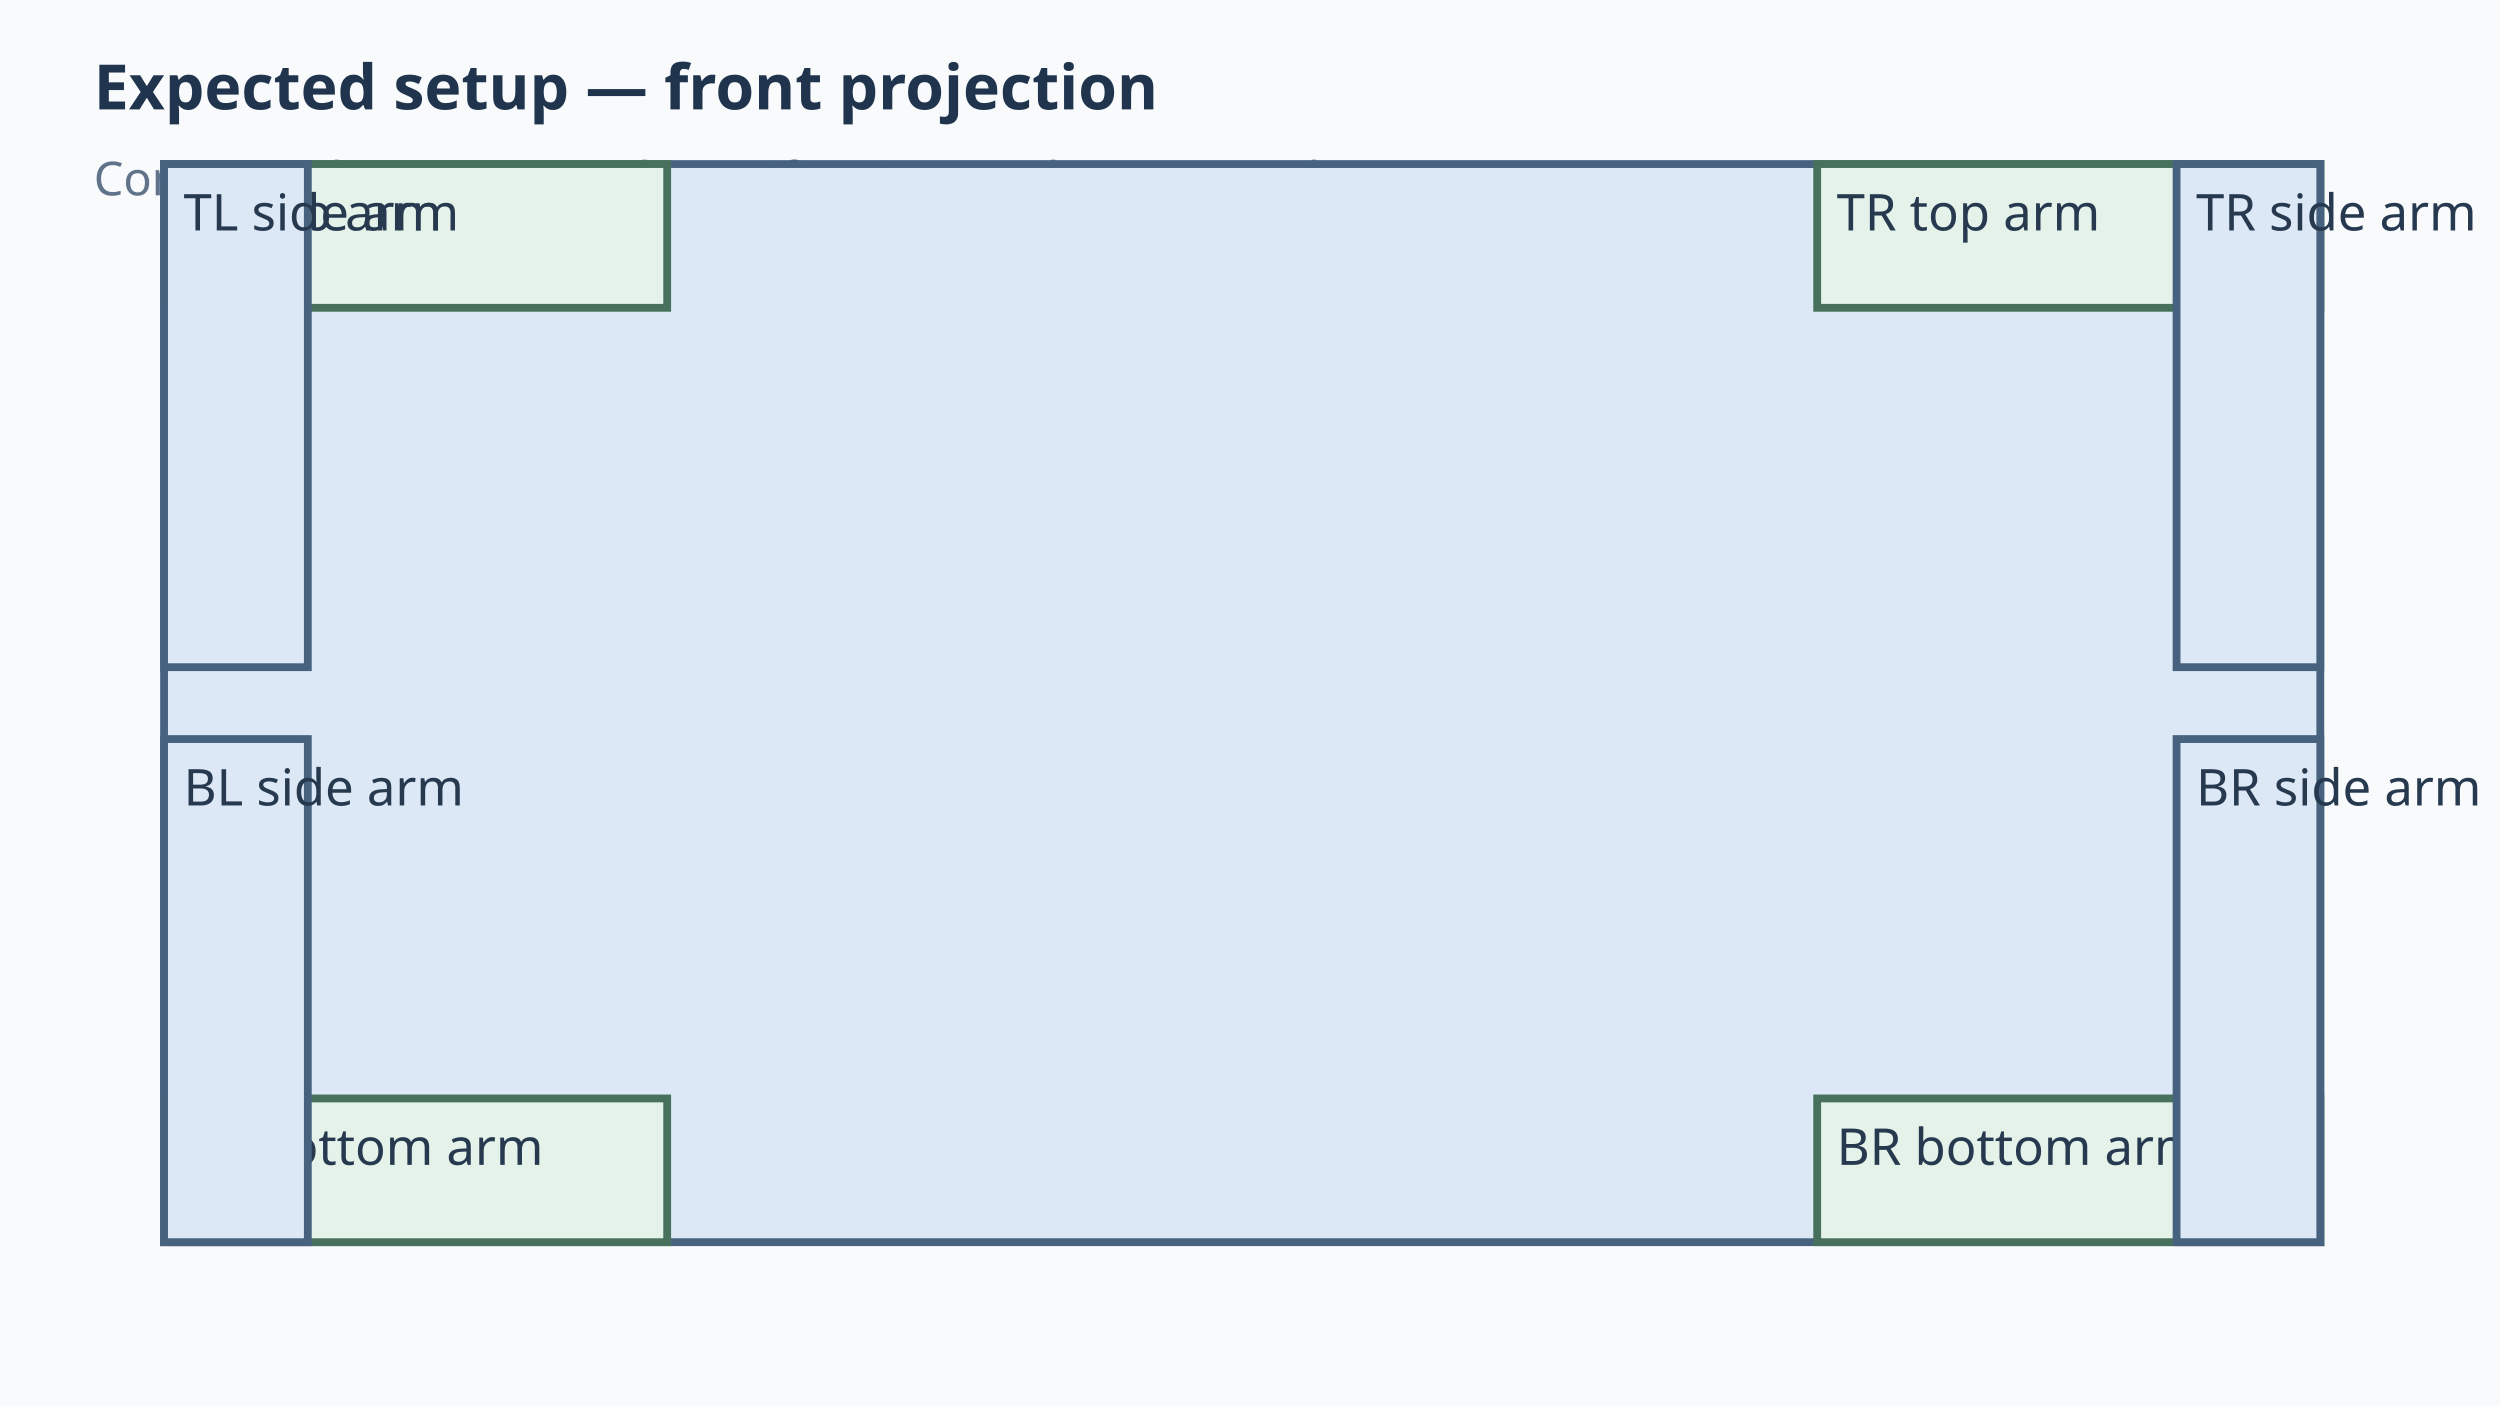
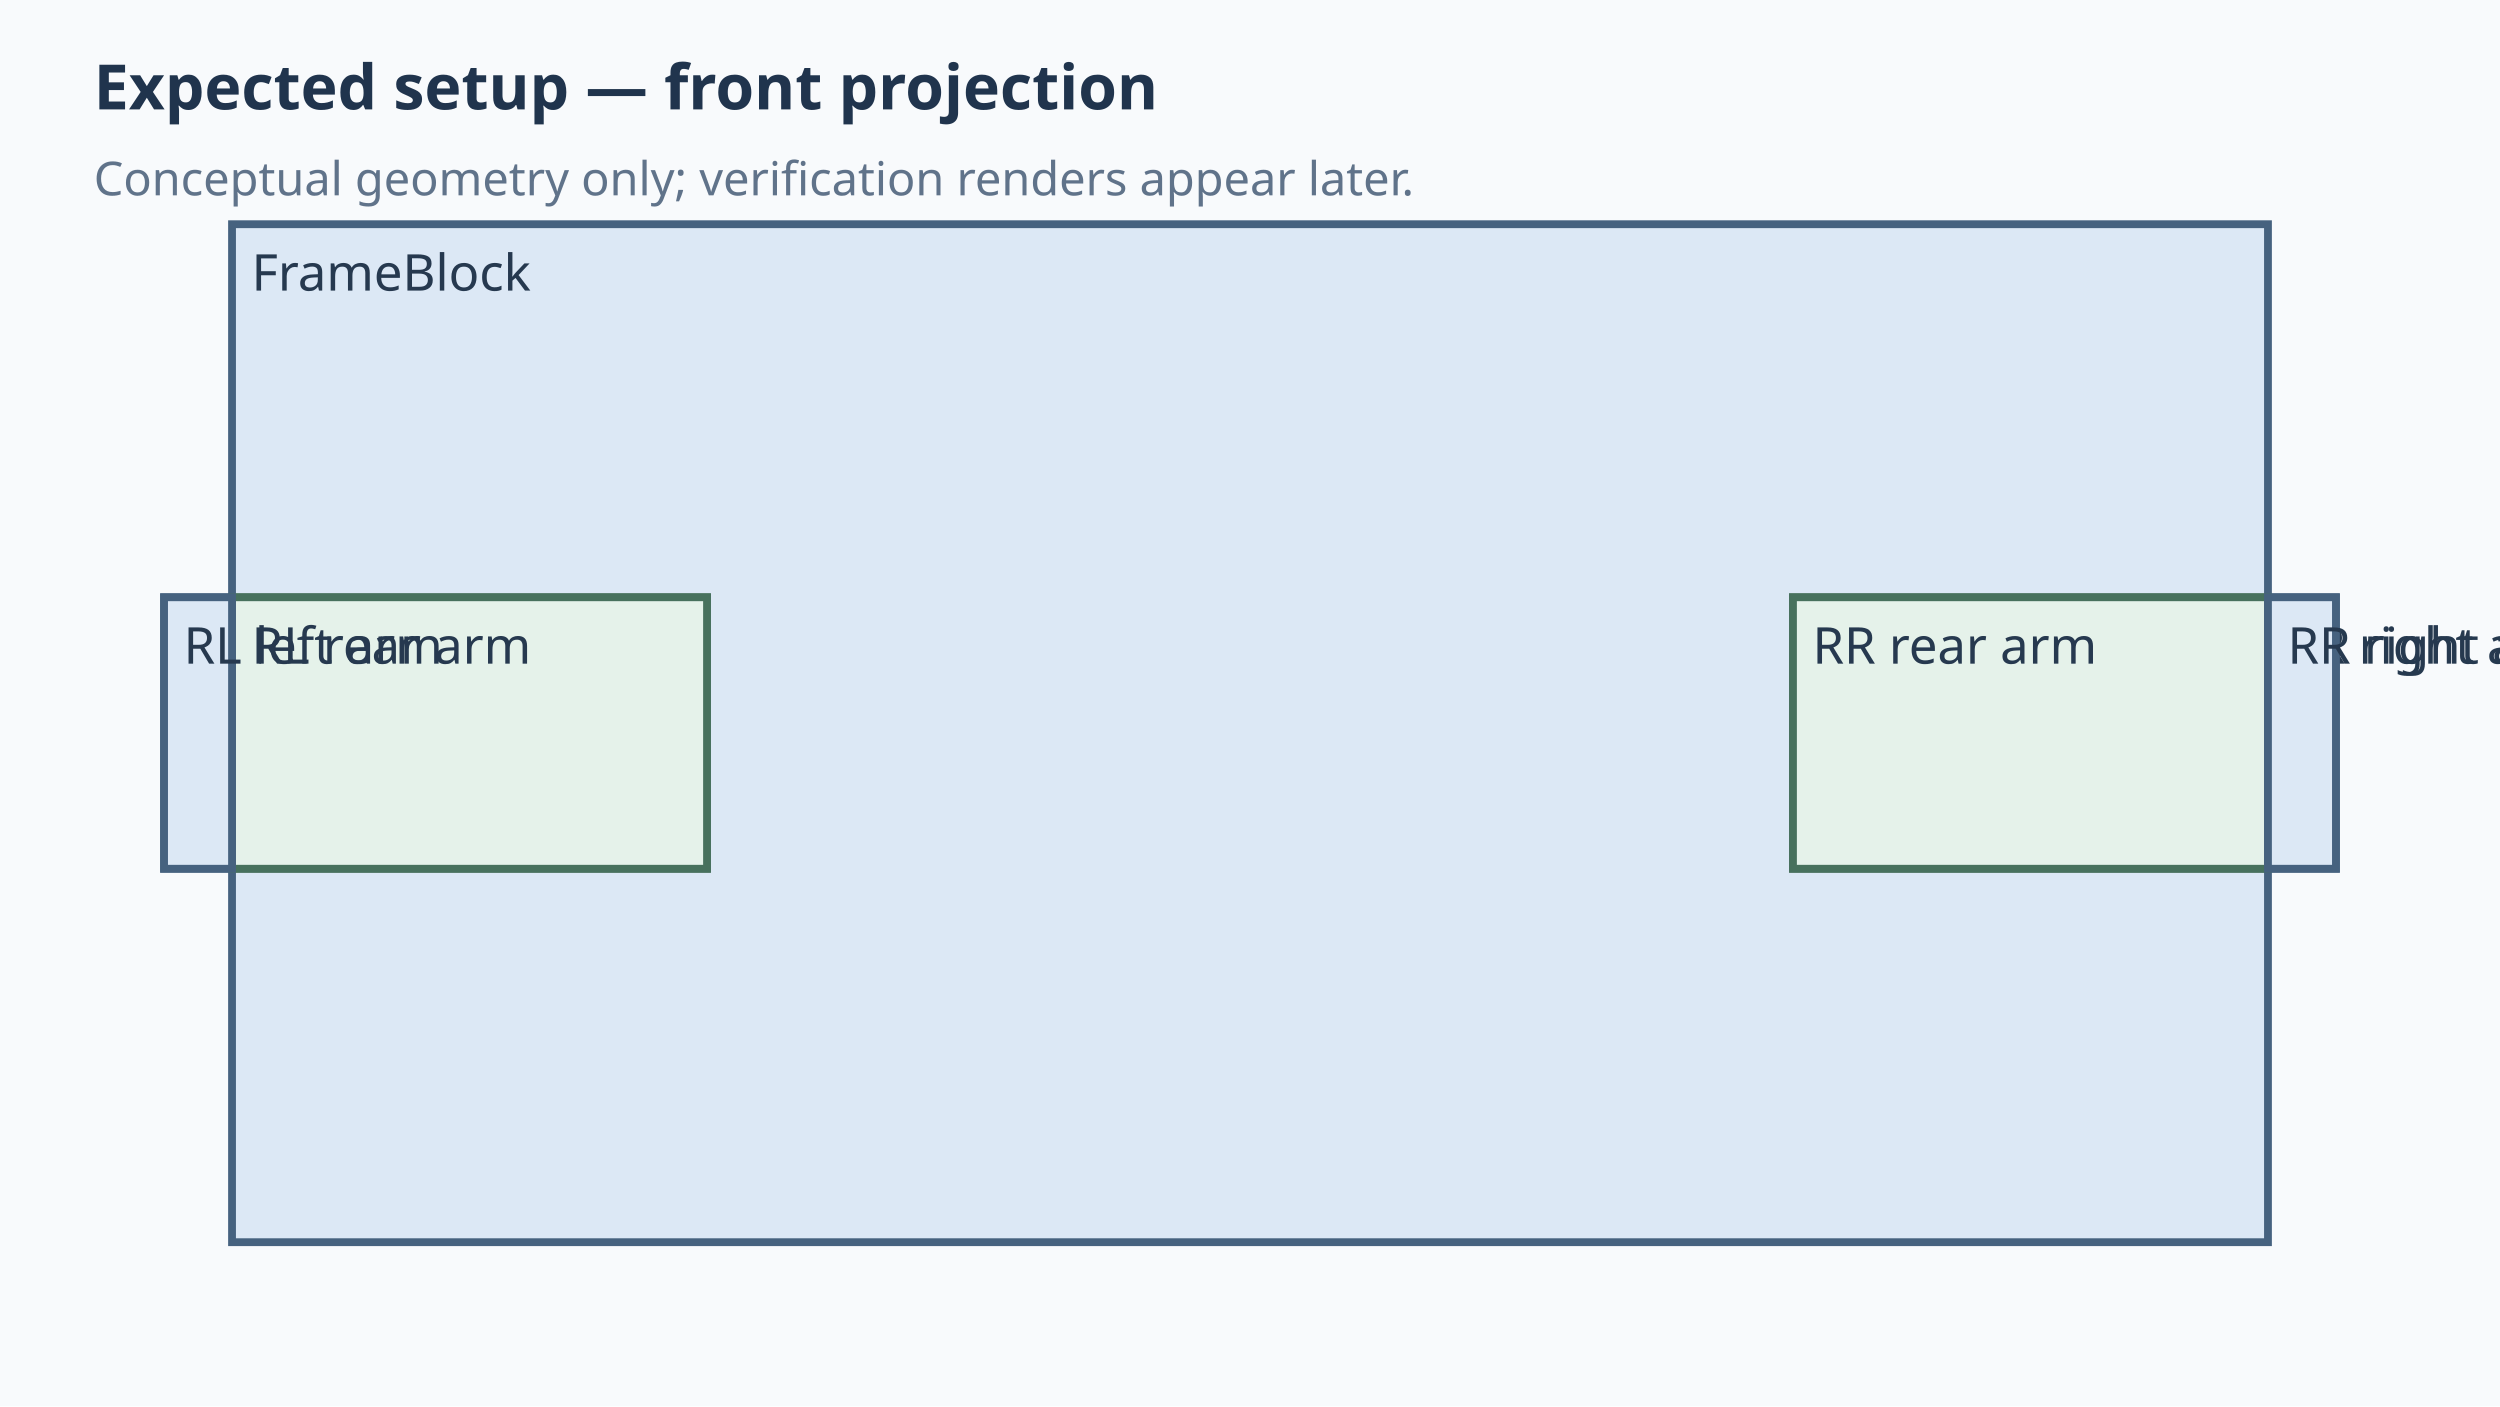
<svg xmlns="http://www.w3.org/2000/svg" viewBox="0 0 640 360" role="img" aria-label="Expected setup schematic; not a SolidCraft render">
  <rect width="640" height="360" fill="#f8fafc" />
  <text x="24" y="28" font-family="system-ui,sans-serif" font-size="16" font-weight="700" fill="#20344d">Expected setup — front projection</text>
  <text x="24" y="50" font-family="system-ui,sans-serif" font-size="12" fill="#60738a">Conceptual geometry only; verification renders appear later.</text>
-   <rect x="42.0" y="42.0" width="552.0" height="276.0" fill="#dce8f5" stroke="#46627f" stroke-width="2" />
-   <text x="47.0" y="59.0" font-family="system-ui,sans-serif" font-size="13" fill="#26394f">FrameBlock</text>
-   <rect x="42.0" y="42.0" width="128.8" height="36.8" fill="#e5f2ea" stroke="#47715d" stroke-width="2" />
-   <text x="47.0" y="59.0" font-family="system-ui,sans-serif" font-size="13" fill="#26394f">TL top arm</text>
-   <rect x="42.0" y="42.0" width="36.8" height="128.8" fill="#dce8f5" stroke="#46627f" stroke-width="2" />
-   <text x="47.0" y="59.0" font-family="system-ui,sans-serif" font-size="13" fill="#26394f">TL side arm</text>
-   <rect x="465.2" y="42.0" width="128.8" height="36.8" fill="#e5f2ea" stroke="#47715d" stroke-width="2" />
-   <text x="470.2" y="59.0" font-family="system-ui,sans-serif" font-size="13" fill="#26394f">TR top arm</text>
-   <rect x="557.2" y="42.0" width="36.8" height="128.8" fill="#dce8f5" stroke="#46627f" stroke-width="2" />
-   <text x="562.2" y="59.0" font-family="system-ui,sans-serif" font-size="13" fill="#26394f">TR side arm</text>
-   <rect x="465.2" y="281.2" width="128.8" height="36.8" fill="#e5f2ea" stroke="#47715d" stroke-width="2" />
-   <text x="470.2" y="298.2" font-family="system-ui,sans-serif" font-size="13" fill="#26394f">BR bottom arm</text>
-   <rect x="557.2" y="189.2" width="36.8" height="128.8" fill="#dce8f5" stroke="#46627f" stroke-width="2" />
-   <text x="562.2" y="206.2" font-family="system-ui,sans-serif" font-size="13" fill="#26394f">BR side arm</text>
-   <rect x="42.0" y="281.2" width="128.8" height="36.8" fill="#e5f2ea" stroke="#47715d" stroke-width="2" />
-   <text x="47.0" y="298.2" font-family="system-ui,sans-serif" font-size="13" fill="#26394f">BL bottom arm</text>
-   <rect x="42.0" y="189.2" width="36.8" height="128.8" fill="#dce8f5" stroke="#46627f" stroke-width="2" />
-   <text x="47.0" y="206.2" font-family="system-ui,sans-serif" font-size="13" fill="#26394f">BL side arm</text>
+   <rect x="59.4" y="57.4" width="521.2" height="260.6" fill="#dce8f5" stroke="#46627f" stroke-width="2" />
+   <text x="64.4" y="74.4" font-family="system-ui,sans-serif" font-size="13" fill="#26394f">FrameBlock</text>
+   <rect x="59.4" y="152.9" width="121.6" height="69.5" fill="#e5f2ea" stroke="#47715d" stroke-width="2" />
+   <text x="64.4" y="169.9" font-family="system-ui,sans-serif" font-size="13" fill="#26394f">FL front arm</text>
+   <rect x="42.0" y="152.9" width="17.4" height="69.5" fill="#dce8f5" stroke="#46627f" stroke-width="2" />
+   <text x="47.0" y="169.9" font-family="system-ui,sans-serif" font-size="13" fill="#26394f">FL left arm</text>
+   <rect x="459.0" y="152.9" width="121.6" height="69.5" fill="#e5f2ea" stroke="#47715d" stroke-width="2" />
+   <text x="464.0" y="169.9" font-family="system-ui,sans-serif" font-size="13" fill="#26394f">FR front arm</text>
+   <rect x="580.6" y="152.9" width="17.4" height="69.5" fill="#dce8f5" stroke="#46627f" stroke-width="2" />
+   <text x="585.6" y="169.9" font-family="system-ui,sans-serif" font-size="13" fill="#26394f">FR right arm</text>
+   <rect x="459.0" y="152.9" width="121.6" height="69.5" fill="#e5f2ea" stroke="#47715d" stroke-width="2" />
+   <text x="464.0" y="169.9" font-family="system-ui,sans-serif" font-size="13" fill="#26394f">RR rear arm</text>
+   <rect x="580.6" y="152.9" width="17.4" height="69.5" fill="#dce8f5" stroke="#46627f" stroke-width="2" />
+   <text x="585.6" y="169.9" font-family="system-ui,sans-serif" font-size="13" fill="#26394f">RR right arm</text>
+   <rect x="59.4" y="152.9" width="121.6" height="69.5" fill="#e5f2ea" stroke="#47715d" stroke-width="2" />
+   <text x="64.4" y="169.9" font-family="system-ui,sans-serif" font-size="13" fill="#26394f">RL rear arm</text>
+   <rect x="42.0" y="152.9" width="17.4" height="69.5" fill="#dce8f5" stroke="#46627f" stroke-width="2" />
+   <text x="47.0" y="169.9" font-family="system-ui,sans-serif" font-size="13" fill="#26394f">RL left arm</text>
</svg>
